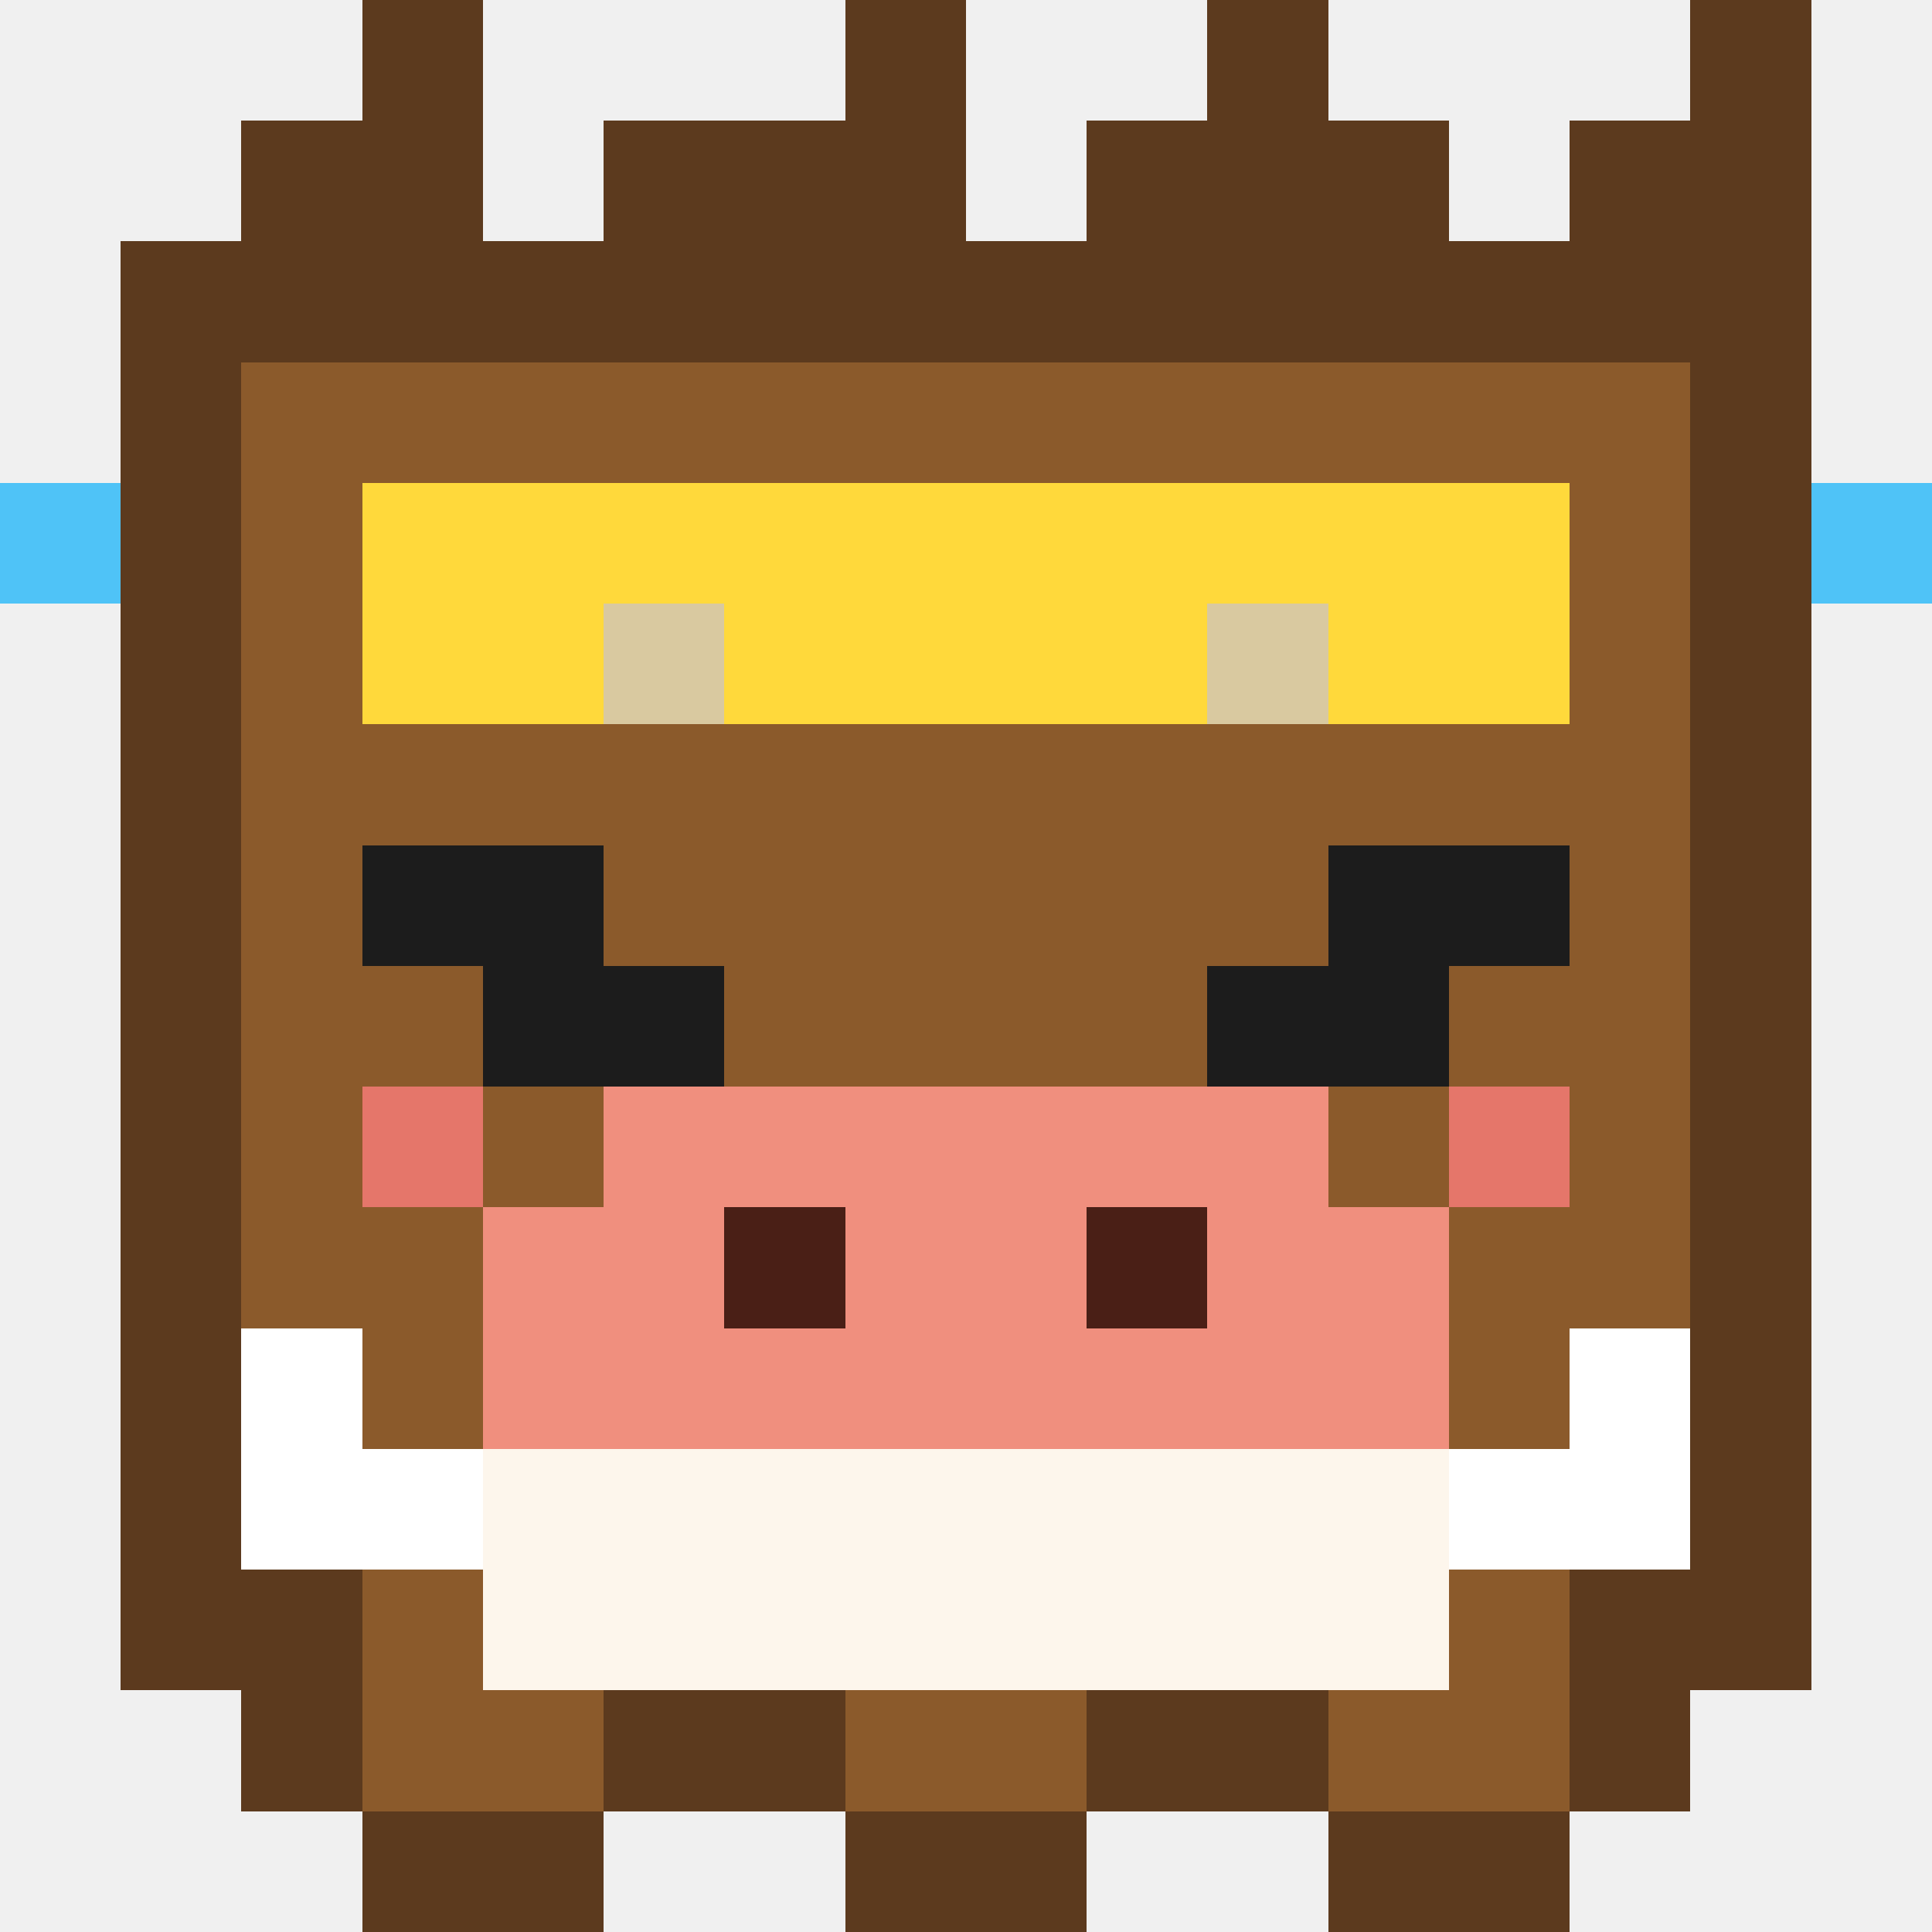
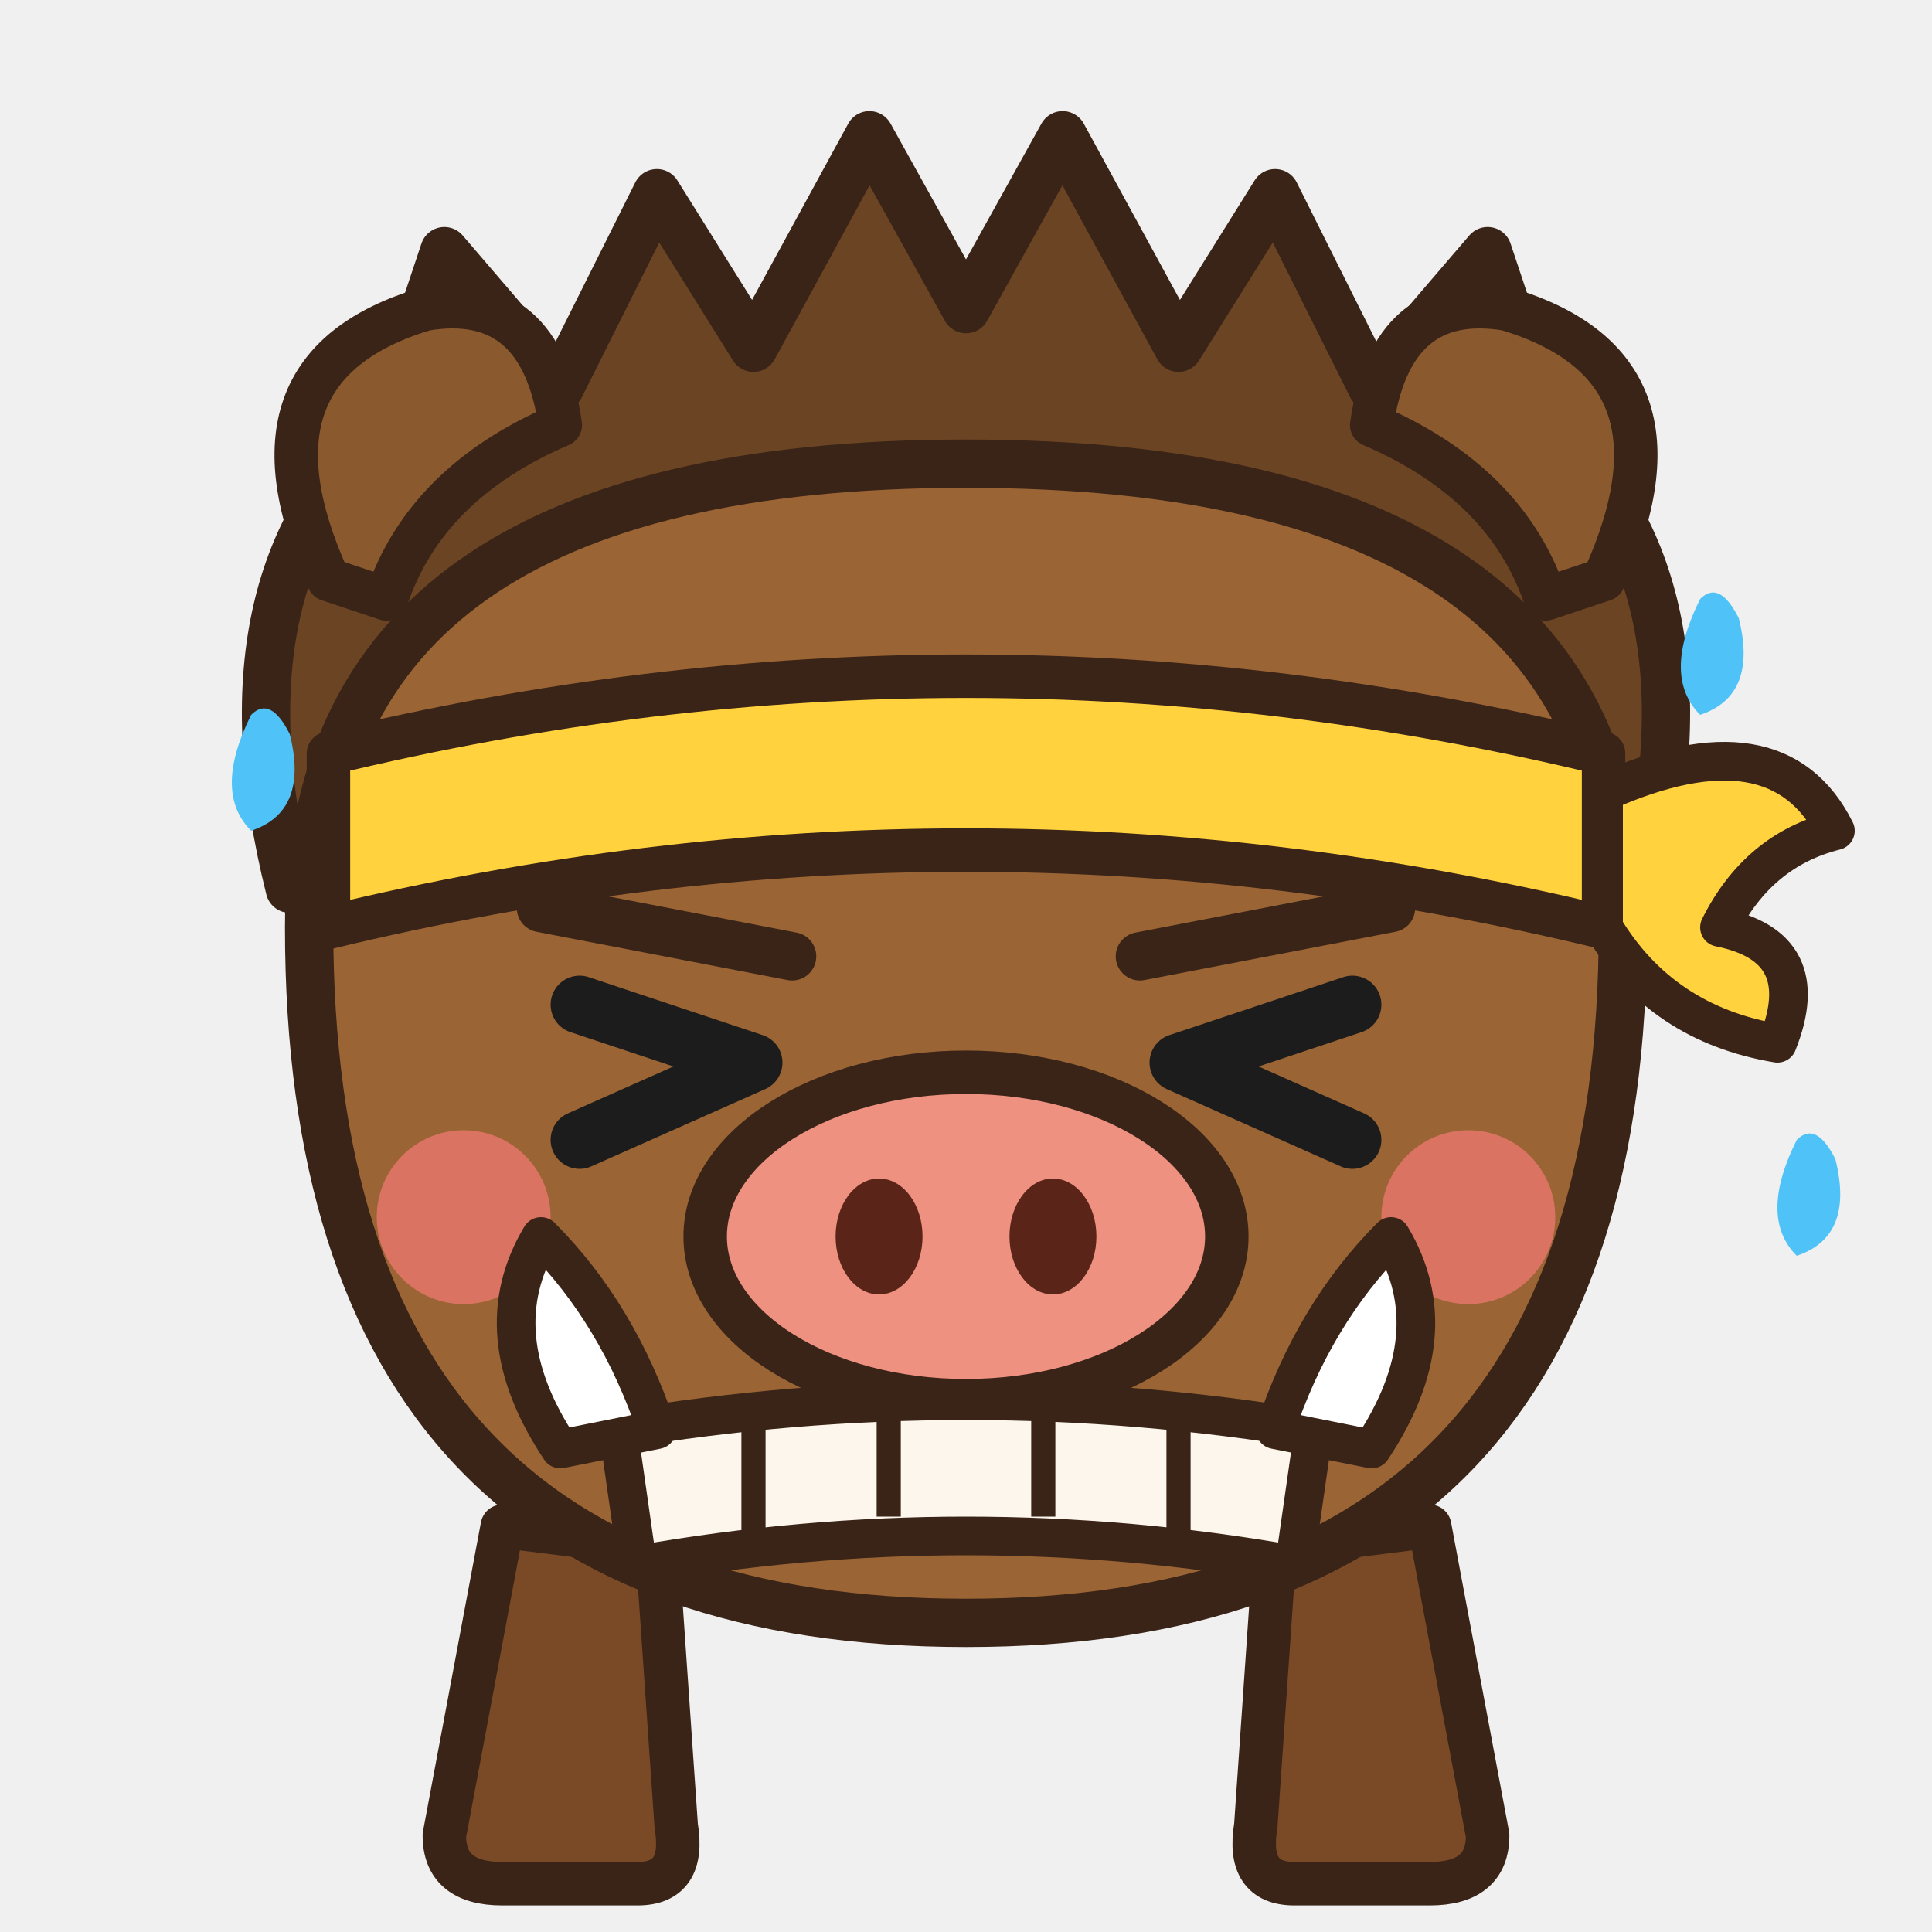
- <svg xmlns="http://www.w3.org/2000/svg" viewBox="0 0 128 128" width="128" height="128" shape-rendering="crispEdges">
-   <rect x="24" y="0" width="8" height="8" fill="#5c3a1e" />
-   <rect x="56" y="0" width="8" height="8" fill="#5c3a1e" />
-   <rect x="80" y="0" width="8" height="8" fill="#5c3a1e" />
-   <rect x="112" y="0" width="8" height="8" fill="#5c3a1e" />
-   <rect x="16" y="8" width="8" height="8" fill="#5c3a1e" />
-   <rect x="24" y="8" width="8" height="8" fill="#5c3a1e" />
-   <rect x="40" y="8" width="8" height="8" fill="#5c3a1e" />
-   <rect x="48" y="8" width="8" height="8" fill="#5c3a1e" />
-   <rect x="56" y="8" width="8" height="8" fill="#5c3a1e" />
-   <rect x="72" y="8" width="8" height="8" fill="#5c3a1e" />
-   <rect x="80" y="8" width="8" height="8" fill="#5c3a1e" />
-   <rect x="88" y="8" width="8" height="8" fill="#5c3a1e" />
-   <rect x="104" y="8" width="8" height="8" fill="#5c3a1e" />
-   <rect x="112" y="8" width="8" height="8" fill="#5c3a1e" />
-   <rect x="8" y="16" width="8" height="8" fill="#5c3a1e" />
-   <rect x="16" y="16" width="8" height="8" fill="#5c3a1e" />
-   <rect x="24" y="16" width="8" height="8" fill="#5c3a1e" />
-   <rect x="32" y="16" width="8" height="8" fill="#5c3a1e" />
-   <rect x="40" y="16" width="8" height="8" fill="#5c3a1e" />
-   <rect x="48" y="16" width="8" height="8" fill="#5c3a1e" />
-   <rect x="56" y="16" width="8" height="8" fill="#5c3a1e" />
-   <rect x="64" y="16" width="8" height="8" fill="#5c3a1e" />
-   <rect x="72" y="16" width="8" height="8" fill="#5c3a1e" />
-   <rect x="80" y="16" width="8" height="8" fill="#5c3a1e" />
-   <rect x="88" y="16" width="8" height="8" fill="#5c3a1e" />
-   <rect x="96" y="16" width="8" height="8" fill="#5c3a1e" />
-   <rect x="104" y="16" width="8" height="8" fill="#5c3a1e" />
-   <rect x="112" y="16" width="8" height="8" fill="#5c3a1e" />
-   <rect x="8" y="24" width="8" height="8" fill="#5c3a1e" />
-   <rect x="16" y="24" width="8" height="8" fill="#8b5a2b" />
-   <rect x="24" y="24" width="8" height="8" fill="#8b5a2b" />
-   <rect x="32" y="24" width="8" height="8" fill="#8b5a2b" />
-   <rect x="40" y="24" width="8" height="8" fill="#8b5a2b" />
-   <rect x="48" y="24" width="8" height="8" fill="#8b5a2b" />
-   <rect x="56" y="24" width="8" height="8" fill="#8b5a2b" />
-   <rect x="64" y="24" width="8" height="8" fill="#8b5a2b" />
-   <rect x="72" y="24" width="8" height="8" fill="#8b5a2b" />
-   <rect x="80" y="24" width="8" height="8" fill="#8b5a2b" />
-   <rect x="88" y="24" width="8" height="8" fill="#8b5a2b" />
-   <rect x="96" y="24" width="8" height="8" fill="#8b5a2b" />
-   <rect x="104" y="24" width="8" height="8" fill="#8b5a2b" />
-   <rect x="112" y="24" width="8" height="8" fill="#5c3a1e" />
-   <rect x="0" y="32" width="8" height="8" fill="#4fc3f7" />
-   <rect x="8" y="32" width="8" height="8" fill="#5c3a1e" />
-   <rect x="16" y="32" width="8" height="8" fill="#8b5a2b" />
-   <rect x="24" y="32" width="8" height="8" fill="#ffd93b" />
-   <rect x="32" y="32" width="8" height="8" fill="#ffd93b" />
-   <rect x="40" y="32" width="8" height="8" fill="#ffd93b" />
-   <rect x="48" y="32" width="8" height="8" fill="#ffd93b" />
-   <rect x="56" y="32" width="8" height="8" fill="#ffd93b" />
-   <rect x="64" y="32" width="8" height="8" fill="#ffd93b" />
-   <rect x="72" y="32" width="8" height="8" fill="#ffd93b" />
-   <rect x="80" y="32" width="8" height="8" fill="#ffd93b" />
-   <rect x="88" y="32" width="8" height="8" fill="#ffd93b" />
-   <rect x="96" y="32" width="8" height="8" fill="#ffd93b" />
-   <rect x="104" y="32" width="8" height="8" fill="#8b5a2b" />
-   <rect x="112" y="32" width="8" height="8" fill="#5c3a1e" />
-   <rect x="120" y="32" width="8" height="8" fill="#4fc3f7" />
-   <rect x="8" y="40" width="8" height="8" fill="#5c3a1e" />
-   <rect x="16" y="40" width="8" height="8" fill="#8b5a2b" />
-   <rect x="24" y="40" width="8" height="8" fill="#ffd93b" />
-   <rect x="32" y="40" width="8" height="8" fill="#ffd93b" />
-   <rect x="40" y="40" width="8" height="8" fill="#d9c9a0" />
-   <rect x="48" y="40" width="8" height="8" fill="#ffd93b" />
-   <rect x="56" y="40" width="8" height="8" fill="#ffd93b" />
-   <rect x="64" y="40" width="8" height="8" fill="#ffd93b" />
-   <rect x="72" y="40" width="8" height="8" fill="#ffd93b" />
-   <rect x="80" y="40" width="8" height="8" fill="#d9c9a0" />
-   <rect x="88" y="40" width="8" height="8" fill="#ffd93b" />
-   <rect x="96" y="40" width="8" height="8" fill="#ffd93b" />
-   <rect x="104" y="40" width="8" height="8" fill="#8b5a2b" />
-   <rect x="112" y="40" width="8" height="8" fill="#5c3a1e" />
-   <rect x="8" y="48" width="8" height="8" fill="#5c3a1e" />
-   <rect x="16" y="48" width="8" height="8" fill="#8b5a2b" />
-   <rect x="24" y="48" width="8" height="8" fill="#8b5a2b" />
-   <rect x="32" y="48" width="8" height="8" fill="#8b5a2b" />
-   <rect x="40" y="48" width="8" height="8" fill="#8b5a2b" />
-   <rect x="48" y="48" width="8" height="8" fill="#8b5a2b" />
-   <rect x="56" y="48" width="8" height="8" fill="#8b5a2b" />
-   <rect x="64" y="48" width="8" height="8" fill="#8b5a2b" />
-   <rect x="72" y="48" width="8" height="8" fill="#8b5a2b" />
-   <rect x="80" y="48" width="8" height="8" fill="#8b5a2b" />
-   <rect x="88" y="48" width="8" height="8" fill="#8b5a2b" />
-   <rect x="96" y="48" width="8" height="8" fill="#8b5a2b" />
-   <rect x="104" y="48" width="8" height="8" fill="#8b5a2b" />
-   <rect x="112" y="48" width="8" height="8" fill="#5c3a1e" />
-   <rect x="8" y="56" width="8" height="8" fill="#5c3a1e" />
-   <rect x="16" y="56" width="8" height="8" fill="#8b5a2b" />
-   <rect x="24" y="56" width="8" height="8" fill="#1c1c1c" />
-   <rect x="32" y="56" width="8" height="8" fill="#1c1c1c" />
-   <rect x="40" y="56" width="8" height="8" fill="#8b5a2b" />
-   <rect x="48" y="56" width="8" height="8" fill="#8b5a2b" />
-   <rect x="56" y="56" width="8" height="8" fill="#8b5a2b" />
-   <rect x="64" y="56" width="8" height="8" fill="#8b5a2b" />
-   <rect x="72" y="56" width="8" height="8" fill="#8b5a2b" />
-   <rect x="80" y="56" width="8" height="8" fill="#8b5a2b" />
-   <rect x="88" y="56" width="8" height="8" fill="#1c1c1c" />
-   <rect x="96" y="56" width="8" height="8" fill="#1c1c1c" />
-   <rect x="104" y="56" width="8" height="8" fill="#8b5a2b" />
-   <rect x="112" y="56" width="8" height="8" fill="#5c3a1e" />
-   <rect x="8" y="64" width="8" height="8" fill="#5c3a1e" />
-   <rect x="16" y="64" width="8" height="8" fill="#8b5a2b" />
-   <rect x="24" y="64" width="8" height="8" fill="#8b5a2b" />
-   <rect x="32" y="64" width="8" height="8" fill="#1c1c1c" />
-   <rect x="40" y="64" width="8" height="8" fill="#1c1c1c" />
-   <rect x="48" y="64" width="8" height="8" fill="#8b5a2b" />
-   <rect x="56" y="64" width="8" height="8" fill="#8b5a2b" />
-   <rect x="64" y="64" width="8" height="8" fill="#8b5a2b" />
-   <rect x="72" y="64" width="8" height="8" fill="#8b5a2b" />
-   <rect x="80" y="64" width="8" height="8" fill="#1c1c1c" />
-   <rect x="88" y="64" width="8" height="8" fill="#1c1c1c" />
-   <rect x="96" y="64" width="8" height="8" fill="#8b5a2b" />
-   <rect x="104" y="64" width="8" height="8" fill="#8b5a2b" />
-   <rect x="112" y="64" width="8" height="8" fill="#5c3a1e" />
-   <rect x="8" y="72" width="8" height="8" fill="#5c3a1e" />
-   <rect x="16" y="72" width="8" height="8" fill="#8b5a2b" />
-   <rect x="24" y="72" width="8" height="8" fill="#e5766a" />
-   <rect x="32" y="72" width="8" height="8" fill="#8b5a2b" />
-   <rect x="40" y="72" width="8" height="8" fill="#f08f7e" />
-   <rect x="48" y="72" width="8" height="8" fill="#f08f7e" />
-   <rect x="56" y="72" width="8" height="8" fill="#f08f7e" />
-   <rect x="64" y="72" width="8" height="8" fill="#f08f7e" />
-   <rect x="72" y="72" width="8" height="8" fill="#f08f7e" />
-   <rect x="80" y="72" width="8" height="8" fill="#f08f7e" />
-   <rect x="88" y="72" width="8" height="8" fill="#8b5a2b" />
-   <rect x="96" y="72" width="8" height="8" fill="#e5766a" />
-   <rect x="104" y="72" width="8" height="8" fill="#8b5a2b" />
-   <rect x="112" y="72" width="8" height="8" fill="#5c3a1e" />
-   <rect x="8" y="80" width="8" height="8" fill="#5c3a1e" />
-   <rect x="16" y="80" width="8" height="8" fill="#8b5a2b" />
-   <rect x="24" y="80" width="8" height="8" fill="#8b5a2b" />
-   <rect x="32" y="80" width="8" height="8" fill="#f08f7e" />
-   <rect x="40" y="80" width="8" height="8" fill="#f08f7e" />
-   <rect x="48" y="80" width="8" height="8" fill="#4a1f16" />
-   <rect x="56" y="80" width="8" height="8" fill="#f08f7e" />
-   <rect x="64" y="80" width="8" height="8" fill="#f08f7e" />
-   <rect x="72" y="80" width="8" height="8" fill="#4a1f16" />
-   <rect x="80" y="80" width="8" height="8" fill="#f08f7e" />
-   <rect x="88" y="80" width="8" height="8" fill="#f08f7e" />
-   <rect x="96" y="80" width="8" height="8" fill="#8b5a2b" />
-   <rect x="104" y="80" width="8" height="8" fill="#8b5a2b" />
-   <rect x="112" y="80" width="8" height="8" fill="#5c3a1e" />
-   <rect x="8" y="88" width="8" height="8" fill="#5c3a1e" />
-   <rect x="16" y="88" width="8" height="8" fill="#ffffff" />
-   <rect x="24" y="88" width="8" height="8" fill="#8b5a2b" />
-   <rect x="32" y="88" width="8" height="8" fill="#f08f7e" />
-   <rect x="40" y="88" width="8" height="8" fill="#f08f7e" />
-   <rect x="48" y="88" width="8" height="8" fill="#f08f7e" />
-   <rect x="56" y="88" width="8" height="8" fill="#f08f7e" />
-   <rect x="64" y="88" width="8" height="8" fill="#f08f7e" />
-   <rect x="72" y="88" width="8" height="8" fill="#f08f7e" />
-   <rect x="80" y="88" width="8" height="8" fill="#f08f7e" />
-   <rect x="88" y="88" width="8" height="8" fill="#f08f7e" />
-   <rect x="96" y="88" width="8" height="8" fill="#8b5a2b" />
-   <rect x="104" y="88" width="8" height="8" fill="#ffffff" />
-   <rect x="112" y="88" width="8" height="8" fill="#5c3a1e" />
-   <rect x="8" y="96" width="8" height="8" fill="#5c3a1e" />
-   <rect x="16" y="96" width="8" height="8" fill="#ffffff" />
-   <rect x="24" y="96" width="8" height="8" fill="#ffffff" />
-   <rect x="32" y="96" width="8" height="8" fill="#fdf6ec" />
-   <rect x="40" y="96" width="8" height="8" fill="#fdf6ec" />
-   <rect x="48" y="96" width="8" height="8" fill="#fdf6ec" />
-   <rect x="56" y="96" width="8" height="8" fill="#fdf6ec" />
-   <rect x="64" y="96" width="8" height="8" fill="#fdf6ec" />
-   <rect x="72" y="96" width="8" height="8" fill="#fdf6ec" />
-   <rect x="80" y="96" width="8" height="8" fill="#fdf6ec" />
-   <rect x="88" y="96" width="8" height="8" fill="#fdf6ec" />
-   <rect x="96" y="96" width="8" height="8" fill="#ffffff" />
-   <rect x="104" y="96" width="8" height="8" fill="#ffffff" />
-   <rect x="112" y="96" width="8" height="8" fill="#5c3a1e" />
-   <rect x="8" y="104" width="8" height="8" fill="#5c3a1e" />
-   <rect x="16" y="104" width="8" height="8" fill="#5c3a1e" />
-   <rect x="24" y="104" width="8" height="8" fill="#8b5a2b" />
-   <rect x="32" y="104" width="8" height="8" fill="#fdf6ec" />
-   <rect x="40" y="104" width="8" height="8" fill="#fdf6ec" />
-   <rect x="48" y="104" width="8" height="8" fill="#fdf6ec" />
-   <rect x="56" y="104" width="8" height="8" fill="#fdf6ec" />
-   <rect x="64" y="104" width="8" height="8" fill="#fdf6ec" />
-   <rect x="72" y="104" width="8" height="8" fill="#fdf6ec" />
-   <rect x="80" y="104" width="8" height="8" fill="#fdf6ec" />
-   <rect x="88" y="104" width="8" height="8" fill="#fdf6ec" />
-   <rect x="96" y="104" width="8" height="8" fill="#8b5a2b" />
-   <rect x="104" y="104" width="8" height="8" fill="#5c3a1e" />
-   <rect x="112" y="104" width="8" height="8" fill="#5c3a1e" />
-   <rect x="16" y="112" width="8" height="8" fill="#5c3a1e" />
-   <rect x="24" y="112" width="8" height="8" fill="#8b5a2b" />
-   <rect x="32" y="112" width="8" height="8" fill="#8b5a2b" />
-   <rect x="40" y="112" width="8" height="8" fill="#5c3a1e" />
-   <rect x="48" y="112" width="8" height="8" fill="#5c3a1e" />
-   <rect x="56" y="112" width="8" height="8" fill="#8b5a2b" />
-   <rect x="64" y="112" width="8" height="8" fill="#8b5a2b" />
-   <rect x="72" y="112" width="8" height="8" fill="#5c3a1e" />
-   <rect x="80" y="112" width="8" height="8" fill="#5c3a1e" />
-   <rect x="88" y="112" width="8" height="8" fill="#8b5a2b" />
-   <rect x="96" y="112" width="8" height="8" fill="#8b5a2b" />
-   <rect x="104" y="112" width="8" height="8" fill="#5c3a1e" />
-   <rect x="24" y="120" width="8" height="8" fill="#5c3a1e" />
-   <rect x="32" y="120" width="8" height="8" fill="#5c3a1e" />
-   <rect x="56" y="120" width="8" height="8" fill="#5c3a1e" />
-   <rect x="64" y="120" width="8" height="8" fill="#5c3a1e" />
-   <rect x="88" y="120" width="8" height="8" fill="#5c3a1e" />
-   <rect x="96" y="120" width="8" height="8" fill="#5c3a1e" />
+ <svg xmlns="http://www.w3.org/2000/svg" viewBox="0 0 200 200">
+   <path d="M52 158 L46 190 Q46 195 52 195 L66 195 Q71 195 70 189 L68 160 Z" fill="#7A4A26" stroke="#3A2417" stroke-width="4.5" stroke-linejoin="round" />
+   <path d="M148 158 L154 190 Q154 195 148 195 L134 195 Q129 195 130 189 L132 160 Z" fill="#7A4A26" stroke="#3A2417" stroke-width="4.5" stroke-linejoin="round" />
+   <path d="M30 92 Q22 60 40 44 L46 26 L58 40 L68 20 L78 36 L90 14 L100 32 L110 14 L122 36 L132 20 L142 40 L154 26 L160 44 Q178 60 170 92 Z" fill="#6B4423" stroke="#3A2417" stroke-width="5" stroke-linejoin="round" />
+   <path d="M32 96 Q32 48 100 48 Q168 48 168 96 Q168 168 100 168 Q32 168 32 96 Z" fill="#9A6434" stroke="#3A2417" stroke-width="5" />
+   <path d="M34 60 Q24 38 44 32 Q56 30 58 44 Q44 50 40 62 Z" fill="#8A5A2E" stroke="#3A2417" stroke-width="4.5" stroke-linejoin="round" />
+   <path d="M166 60 Q176 38 156 32 Q144 30 142 44 Q156 50 160 62 Z" fill="#8A5A2E" stroke="#3A2417" stroke-width="4.5" stroke-linejoin="round" />
+   <path d="M34 78 Q100 62 166 78 L166 96 Q100 80 34 96 Z" fill="#FFD23E" stroke="#3A2417" stroke-width="4.5" stroke-linejoin="round" />
+   <path d="M166 82 Q184 74 190 86 Q182 88 178 96 Q188 98 184 108 Q172 106 166 96 Z" fill="#FFD23E" stroke="#3A2417" stroke-width="4" stroke-linejoin="round" />
+   <path d="M60 104 L78 110 L60 118" fill="none" stroke="#1C1C1C" stroke-width="6" stroke-linecap="round" stroke-linejoin="round" />
+   <path d="M140 104 L122 110 L140 118" fill="none" stroke="#1C1C1C" stroke-width="6" stroke-linecap="round" stroke-linejoin="round" />
+   <path d="M56 94 L82 99" stroke="#3A2417" stroke-width="5" stroke-linecap="round" />
+   <path d="M144 94 L118 99" stroke="#3A2417" stroke-width="5" stroke-linecap="round" />
+   <circle cx="48" cy="126" r="9" fill="#E5766A" opacity="0.85" />
+   <circle cx="152" cy="126" r="9" fill="#E5766A" opacity="0.85" />
+   <ellipse cx="100" cy="128" rx="27" ry="17" fill="#EE9180" stroke="#3A2417" stroke-width="4.5" />
+   <ellipse cx="91" cy="128" rx="4.5" ry="6" fill="#5A2418" />
+   <ellipse cx="109" cy="128" rx="4.5" ry="6" fill="#5A2418" />
+   <path d="M64 148 Q100 142 136 148 L134 162 Q100 156 66 162 Z" fill="#FDF6EC" stroke="#3A2417" stroke-width="4" stroke-linejoin="round" />
+   <path d="M78 146 L78 159 M92 145 L92 157 M108 145 L108 157 M122 146 L122 159" stroke="#3A2417" stroke-width="2.5" />
+   <path d="M58 150 Q50 138 56 128 Q64 136 68 148 Z" fill="#FFFFFF" stroke="#3A2417" stroke-width="4" stroke-linejoin="round" />
+   <path d="M142 150 Q150 138 144 128 Q136 136 132 148 Z" fill="#FFFFFF" stroke="#3A2417" stroke-width="4" stroke-linejoin="round" />
+   <path d="M26 74 Q22 82 26 86 Q32 84 30 76 Q28 72 26 74 Z" fill="#4FC3F7" />
+   <path d="M176 62 Q172 70 176 74 Q182 72 180 64 Q178 60 176 62 Z" fill="#4FC3F7" />
+   <path d="M186 118 Q182 126 186 130 Q192 128 190 120 Q188 116 186 118 Z" fill="#4FC3F7" />
</svg>
